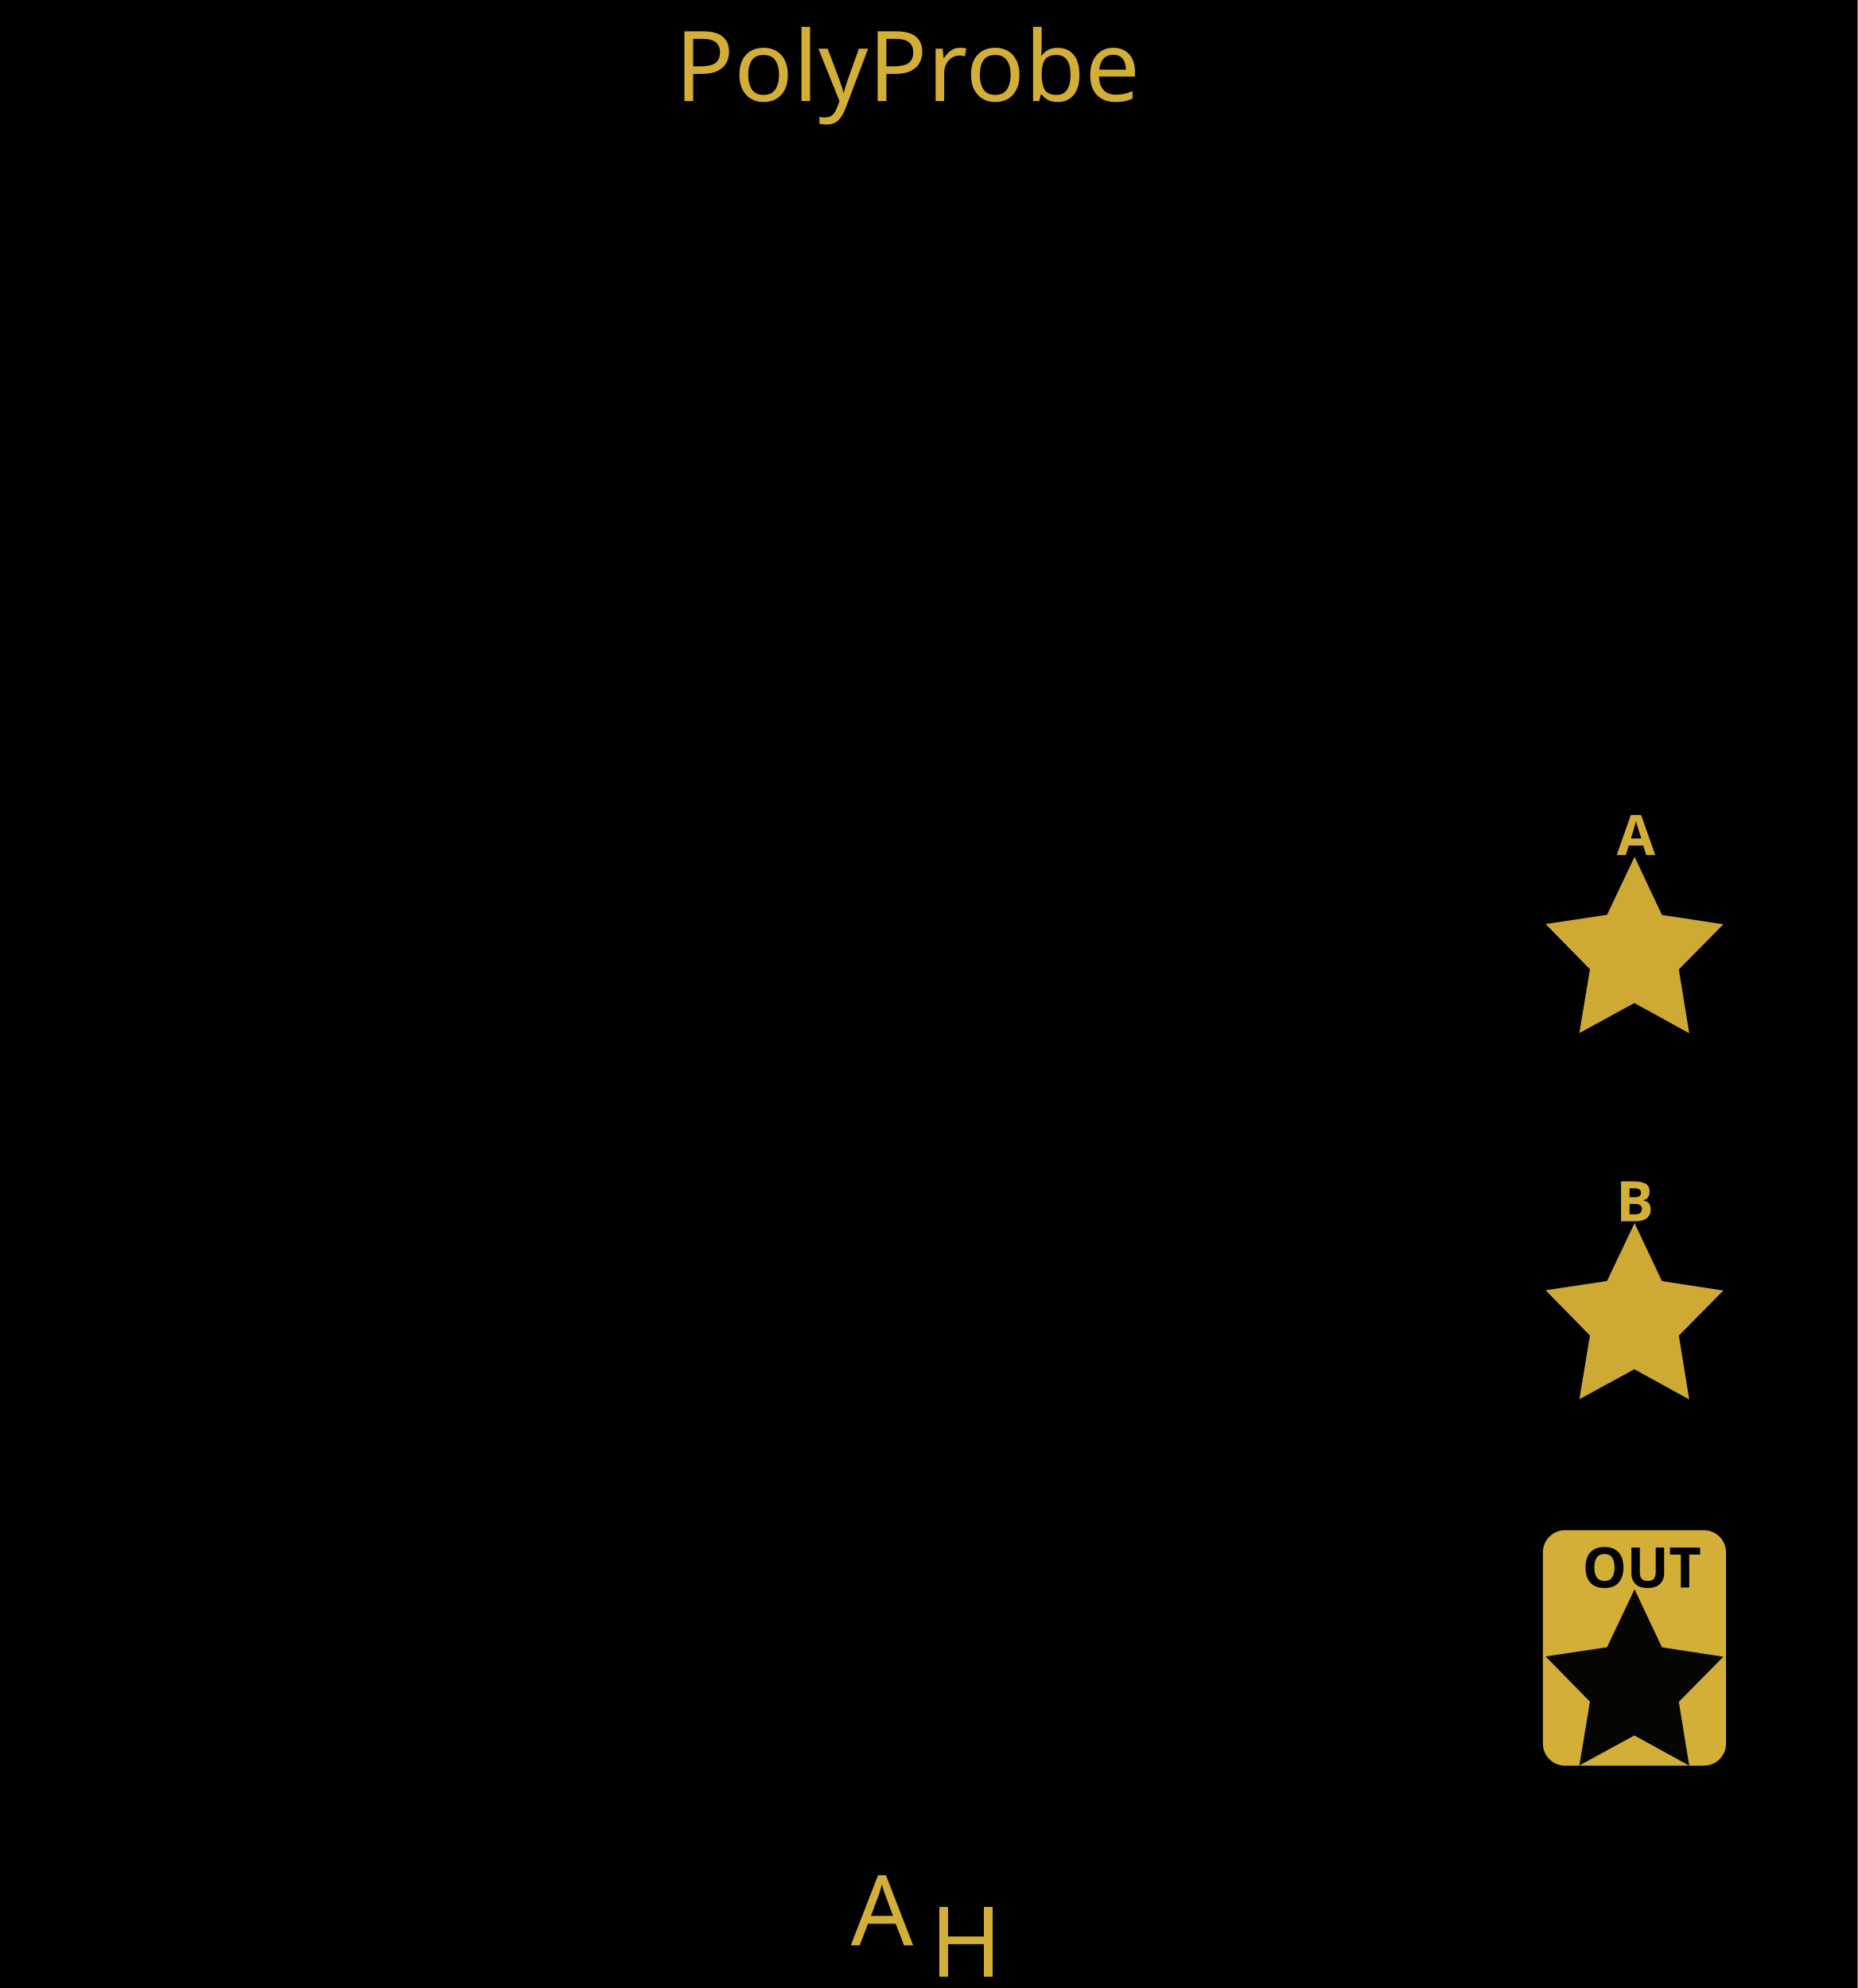
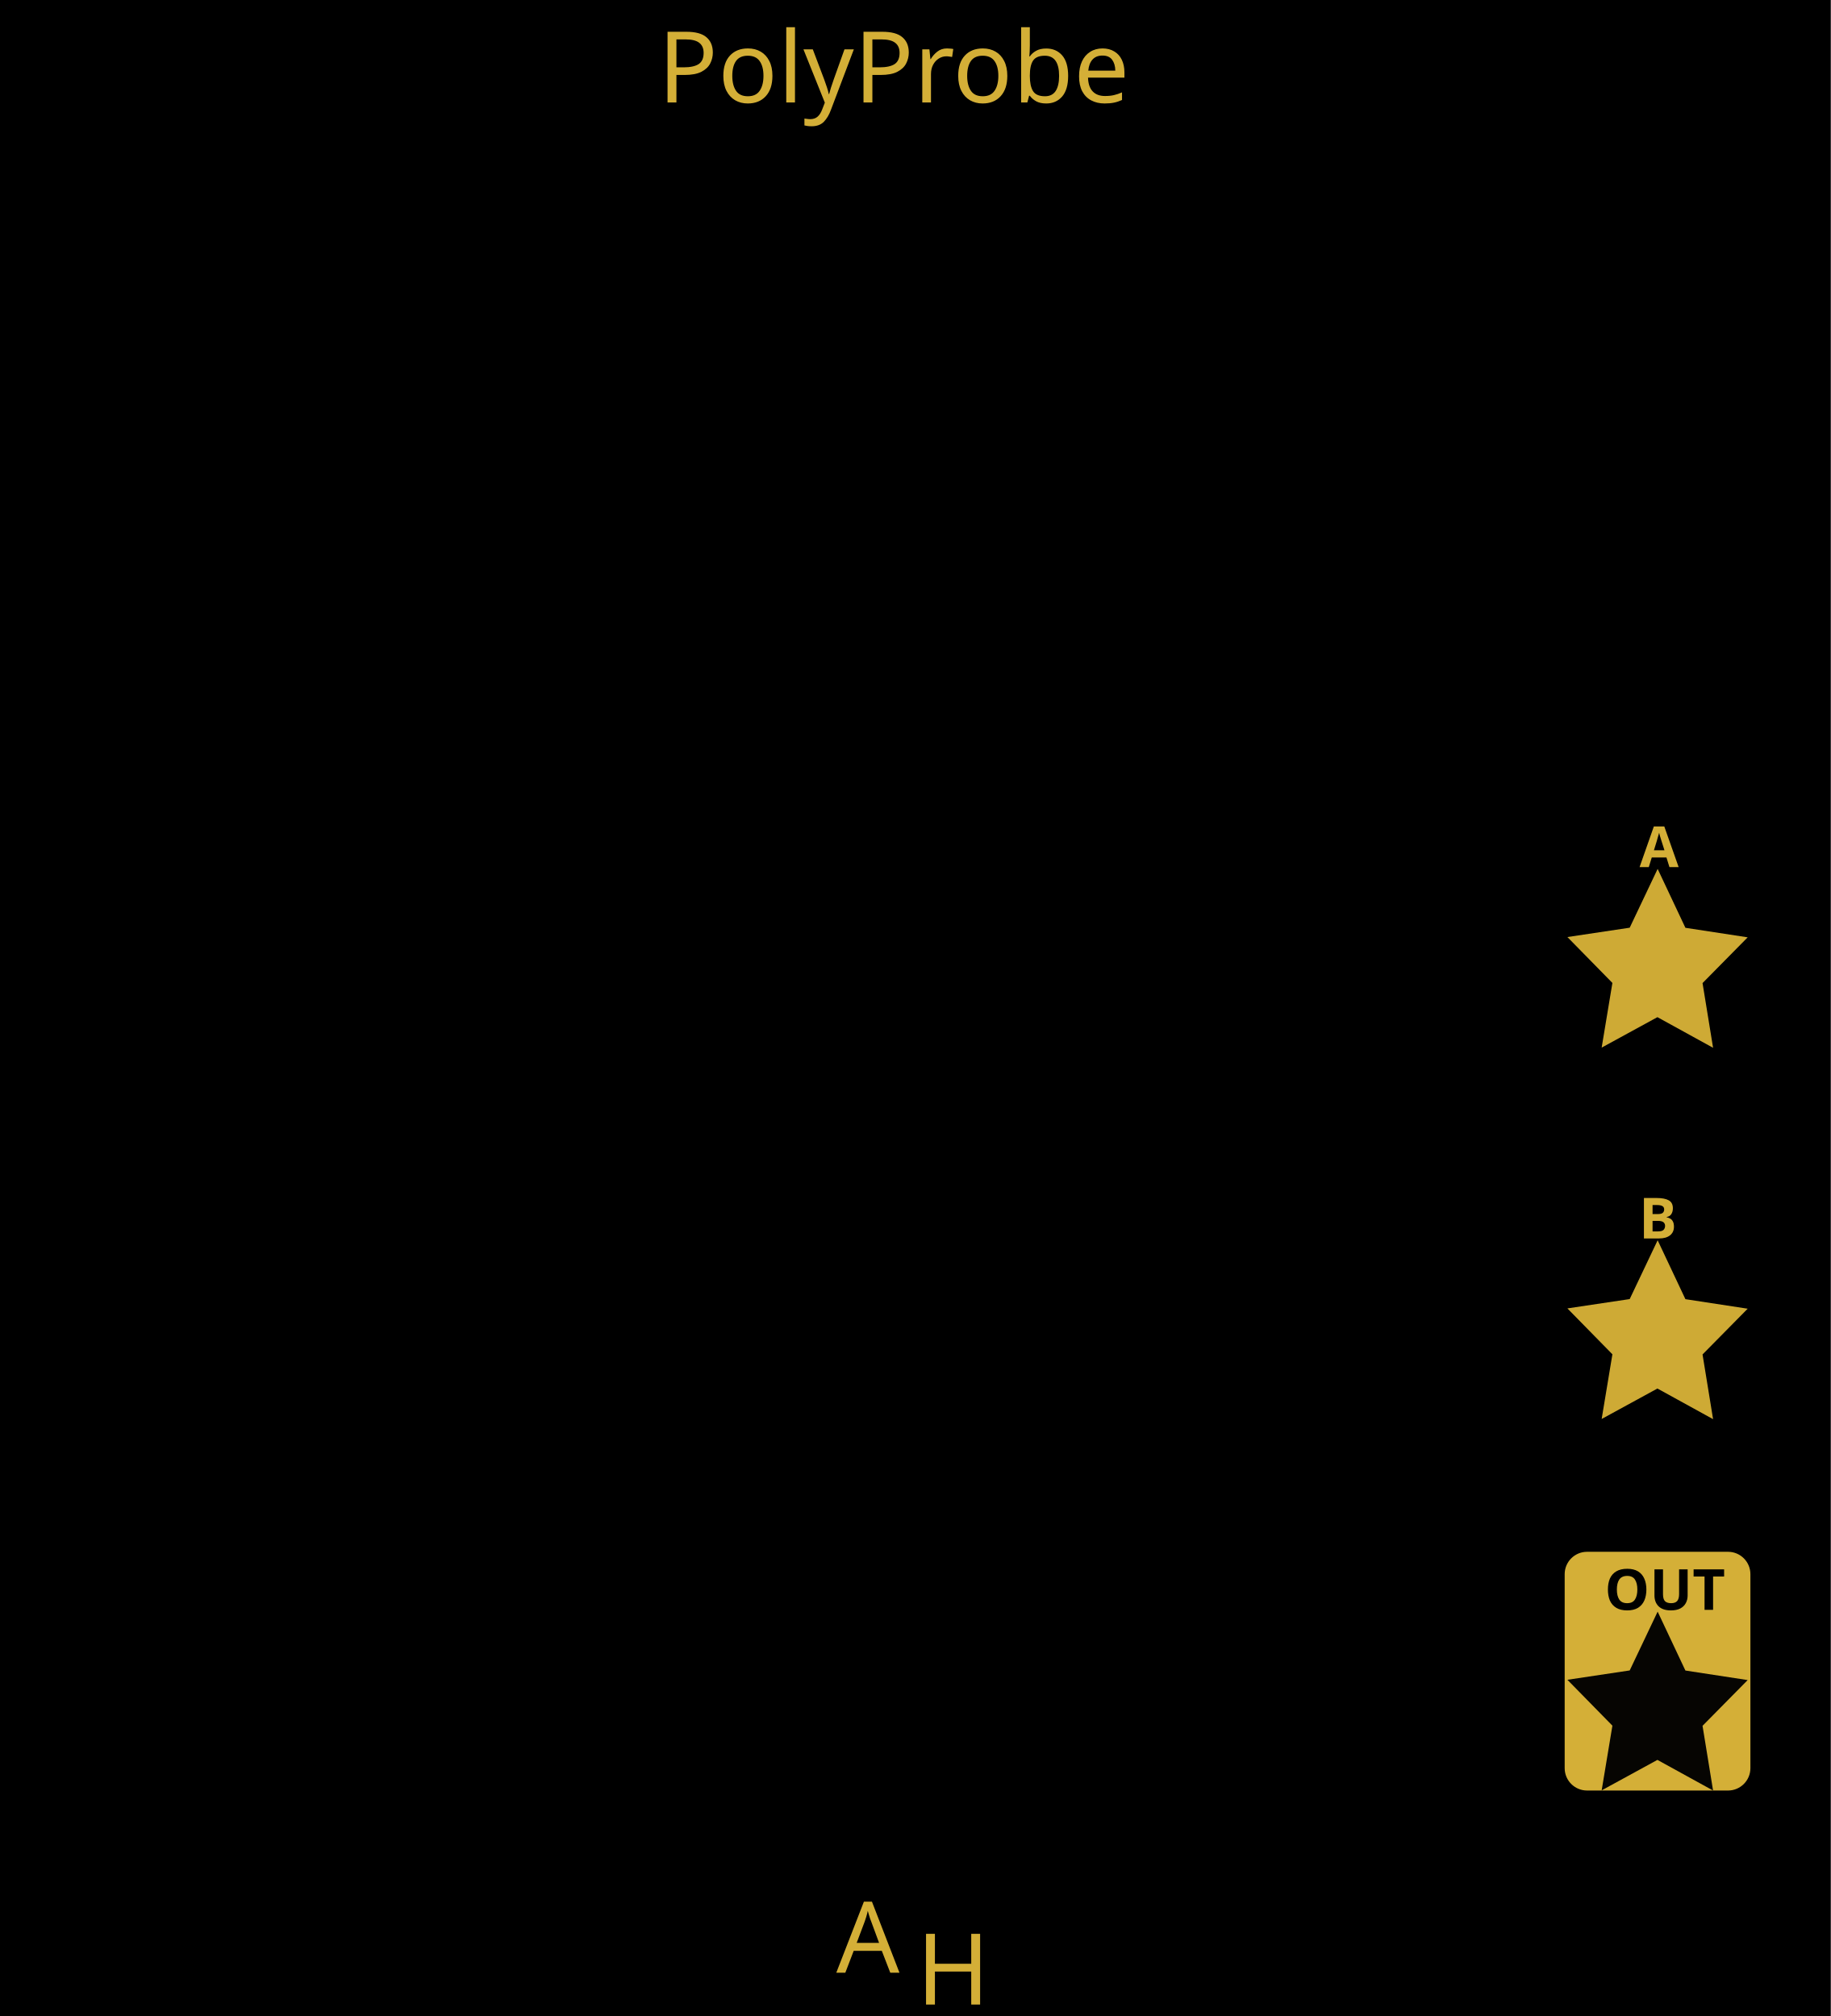
- <svg xmlns="http://www.w3.org/2000/svg" xmlns:ns1="http://www.openswatchbook.org/uri/2009/osb" width="355" height="380" id="svg11791" version="1.1">
+ <svg xmlns="http://www.w3.org/2000/svg" xmlns:ns1="http://www.openswatchbook.org/uri/2009/osb" width="345" height="380" id="svg11791" version="1.1">
  <defs id="defs3">
    <marker orient="auto" refY="0" refX="0" id="DotM" style="overflow:visible">
      <path id="path4782" d="m -2.5,-1 c 0,2.76 -2.24,5 -5,5 -2.76,0 -5,-2.24 -5,-5 0,-2.76 2.24,-5 5,-5 2.76,0 5,2.24 5,5 z" style="fill-rule:evenodd;stroke:#000000;stroke-width:1pt" transform="matrix(0.4,0,0,0.4,2.96,0.4)" />
    </marker>
    <marker orient="auto" refY="0" refX="0" id="Arrow1Sstart" style="overflow:visible">
      <path id="path4730" d="M 0,0 5,-5 -12.5,0 5,5 Z" style="fill-rule:evenodd;stroke:#000000;stroke-width:1pt" transform="matrix(0.2,0,0,0.2,1.2,0)" />
    </marker>
    <marker orient="auto" refY="0" refX="0" id="Arrow2Mend" style="overflow:visible">
      <path id="path5158" style="fill-rule:evenodd;stroke-width:0.625;stroke-linejoin:round" d="M 8.719,4.034 -2.207,0.016 8.719,-4.002 c -1.745,2.372 -1.735,5.617 -6e-7,8.035 z" transform="scale(-0.6)" />
    </marker>
    <marker orient="auto" refY="0" refX="0" id="Arrow2Mstart" style="overflow:visible">
      <path id="path5155" style="fill-rule:evenodd;stroke-width:0.625;stroke-linejoin:round" d="M 8.719,4.034 -2.207,0.016 8.719,-4.002 c -1.745,2.372 -1.735,5.617 -6e-7,8.035 z" transform="scale(0.6)" />
    </marker>
    <marker orient="auto" refY="0" refX="0" id="Arrow1Mstart" style="overflow:visible">
      <path id="path6730" d="M 0,0 5,-5 -12.5,0 5,5 Z" style="fill-rule:evenodd;stroke:#000000;stroke-width:1pt" transform="matrix(0.4,0,0,0.4,4,0)" />
    </marker>
    <marker orient="auto" refY="0" refX="0" id="TriangleOutM" style="overflow:visible">
      <path id="path6869" d="M 5.77,0 -2.88,5 V -5 Z" style="fill-rule:evenodd;stroke:#000000;stroke-width:1pt" transform="scale(0.4)" />
    </marker>
    <marker orient="auto" refY="0" refX="0" id="TriangleOutS" style="overflow:visible">
      <path id="path6872" d="M 5.77,0 -2.88,5 V -5 Z" style="fill-rule:evenodd;stroke:#000000;stroke-width:1pt" transform="scale(0.2)" />
    </marker>
    <marker orient="auto" refY="0" refX="0" id="SquareL" style="overflow:visible">
      <path id="path7539" d="M -5,-5 V 5 H 5 V -5 Z" style="fill-rule:evenodd;stroke:#000000;stroke-width:1pt" transform="scale(0.8)" />
    </marker>
    <marker orient="auto" refY="0" refX="0" id="Arrow1Send" style="overflow:visible">
      <path id="path6739" d="M 0,0 5,-5 -12.5,0 5,5 Z" style="fill-rule:evenodd;stroke:#000000;stroke-width:1pt" transform="matrix(-0.2,0,0,-0.2,-1.2,0)" />
    </marker>
    <marker orient="auto" refY="0" refX="0" id="Arrow1Mend" style="overflow:visible">
      <path id="path6733" d="M 0,0 5,-5 -12.5,0 5,5 Z" style="fill-rule:evenodd;stroke:#000000;stroke-width:1pt" transform="matrix(-0.4,0,0,-0.4,-4,0)" />
    </marker>
    <marker orient="auto" refY="0" refX="0" id="Arrow1Lend" style="overflow:visible">
      <path id="path6727" d="M 0,0 5,-5 -12.5,0 5,5 Z" style="fill-rule:evenodd;stroke:#000000;stroke-width:1pt" transform="matrix(-0.8,0,0,-0.8,-10,0)" />
    </marker>
    <filter height="1" width="1" y="0" x="0" id="filter3998" style="color-interpolation-filters:sRGB">
      <feConvolveMatrix order="3 3" kernelMatrix="0 1 0 0 -2 0 0 1 0" in="SourceGraphic" divisor="1" targetX="1" targetY="1" preserveAlpha="true" result="result0" bias="0" id="feConvolveMatrix4000" />
    </filter>
    <filter height="1" width="1" y="0" x="0" id="filter3286" style="color-interpolation-filters:sRGB">
      <feFlood flood-color="rgb(128,128,128)" flood-opacity="0" result="result1" id="feFlood3288" />
      <feBlend result="result2" mode="normal" in2="SourceGraphic" id="feBlend3290" />
      <feComposite k4="0" k3="0" k1="0" result="result3" operator="arithmetic" k2="1" in2="SourceGraphic" id="feComposite3292" />
      <feComposite operator="in" in2="SourceGraphic" id="feComposite3294" />
    </filter>
    <clipPath clipPathUnits="userSpaceOnUse" id="clipPath6603">
      <path d="M 402,402 H 9515 V 13631 H 402 Z" id="path6605" style="clip-rule:evenodd" />
    </clipPath>
    <clipPath clipPathUnits="userSpaceOnUse" id="clipPath6613">
      <path d="M 402,402 H 9515 V 13631 H 402 Z" id="path6615" style="clip-rule:evenodd" />
    </clipPath>
    <clipPath clipPathUnits="userSpaceOnUse" id="clipPath6619">
      <path d="M 614,402 H 9303 V 6057 H 614 Z" id="path6621" style="clip-rule:evenodd" />
    </clipPath>
    <clipPath clipPathUnits="userSpaceOnUse" id="clipPath6290">
      <path d="M 402,402 H 9515 V 13631 H 402 Z" id="path6292" style="clip-rule:evenodd" />
    </clipPath>
    <clipPath clipPathUnits="userSpaceOnUse" id="clipPath6300">
      <path d="M 402,402 H 9515 V 13631 H 402 Z" id="path6302" style="clip-rule:evenodd" />
    </clipPath>
    <clipPath clipPathUnits="userSpaceOnUse" id="clipPath6306">
      <path d="M 614,402 H 9303 V 6655 H 614 Z" id="path6308" style="clip-rule:evenodd" />
    </clipPath>
    <clipPath clipPathUnits="userSpaceOnUse" id="clipPath5977">
      <path d="M 402,402 H 9515 V 13631 H 402 Z" id="path5979" style="clip-rule:evenodd" />
    </clipPath>
    <clipPath clipPathUnits="userSpaceOnUse" id="clipPath5987">
      <path d="M 402,402 H 9515 V 13631 H 402 Z" id="path5989" style="clip-rule:evenodd" />
    </clipPath>
    <clipPath clipPathUnits="userSpaceOnUse" id="clipPath5993">
      <path d="M 614,402 H 9303 V 6645 H 614 Z" id="path5995" style="clip-rule:evenodd" />
    </clipPath>
    <clipPath clipPathUnits="userSpaceOnUse" id="clipPath5664">
      <path d="M 402,402 H 9515 V 13631 H 402 Z" id="path5666" style="clip-rule:evenodd" />
    </clipPath>
    <clipPath clipPathUnits="userSpaceOnUse" id="clipPath5674">
      <path d="M 402,402 H 9515 V 13631 H 402 Z" id="path5676" style="clip-rule:evenodd" />
    </clipPath>
    <clipPath clipPathUnits="userSpaceOnUse" id="clipPath5680">
      <path d="M 614,402 H 9303 V 6655 H 614 Z" id="path5682" style="clip-rule:evenodd" />
    </clipPath>
    <clipPath clipPathUnits="userSpaceOnUse" id="clipPath5363">
      <path d="M 402,402 H 9515 V 13631 H 402 Z" id="path5365" style="clip-rule:evenodd" />
    </clipPath>
    <clipPath clipPathUnits="userSpaceOnUse" id="clipPath5373">
      <path d="M 402,402 H 9515 V 13631 H 402 Z" id="path5375" style="clip-rule:evenodd" />
    </clipPath>
    <clipPath clipPathUnits="userSpaceOnUse" id="clipPath5379">
      <path d="M 614,402 H 9303 V 6051 H 614 Z" id="path5381" style="clip-rule:evenodd" />
    </clipPath>
    <clipPath clipPathUnits="userSpaceOnUse" id="clipPath5062">
      <path d="M 402,402 H 9515 V 13631 H 402 Z" id="path5064" style="clip-rule:evenodd" />
    </clipPath>
    <clipPath clipPathUnits="userSpaceOnUse" id="clipPath5072">
      <path d="M 402,402 H 9515 V 13631 H 402 Z" id="path5074" style="clip-rule:evenodd" />
    </clipPath>
    <clipPath clipPathUnits="userSpaceOnUse" id="clipPath5078">
      <path d="M 614,402 H 9303 V 6051 H 614 Z" id="path5080" style="clip-rule:evenodd" />
    </clipPath>
    <clipPath clipPathUnits="userSpaceOnUse" id="clipPath4761">
      <path d="M 402,402 H 9515 V 13631 H 402 Z" id="path4763" style="clip-rule:evenodd" />
    </clipPath>
    <clipPath clipPathUnits="userSpaceOnUse" id="clipPath4771">
      <path d="M 402,402 H 9515 V 13631 H 402 Z" id="path4773" style="clip-rule:evenodd" />
    </clipPath>
    <clipPath clipPathUnits="userSpaceOnUse" id="clipPath4777">
      <path d="M 614,402 H 9303 V 6051 H 614 Z" id="path4779" style="clip-rule:evenodd" />
    </clipPath>
    <clipPath clipPathUnits="userSpaceOnUse" id="clipPath4159">
      <path d="M 402,402 H 9515 V 13631 H 402 Z" id="path4161" style="clip-rule:evenodd" />
    </clipPath>
    <clipPath clipPathUnits="userSpaceOnUse" id="clipPath4169">
      <path d="M 402,402 H 9515 V 13631 H 402 Z" id="path4171" style="clip-rule:evenodd" />
    </clipPath>
    <clipPath clipPathUnits="userSpaceOnUse" id="clipPath4175">
      <path d="M 614,402 H 9303 V 6051 H 614 Z" id="path4177" style="clip-rule:evenodd" />
    </clipPath>
    <linearGradient ns1:paint="solid" id="linearGradient8170">
      <stop id="stop8172" offset="0" style="stop-color:#000000;stop-opacity:1;" />
    </linearGradient>
    <filter height="1" width="1" y="0" x="0" id="filter3998-0" style="color-interpolation-filters:sRGB">
      <feConvolveMatrix order="3 3" kernelMatrix="0 1 0 0 -2 0 0 1 0" in="SourceGraphic" divisor="1" targetX="1" targetY="1" preserveAlpha="true" result="result0" bias="0" id="feConvolveMatrix4000-2" />
    </filter>
    <filter height="1" width="1" y="0" x="0" id="filter3286-2" style="color-interpolation-filters:sRGB">
      <feFlood flood-color="rgb(128,128,128)" flood-opacity="0" result="result1" id="feFlood3288-2" />
      <feBlend result="result2" mode="normal" in2="SourceGraphic" id="feBlend3290-7" />
      <feComposite k4="0" k3="0" k1="0" result="result3" operator="arithmetic" k2="1" in2="SourceGraphic" id="feComposite3292-9" />
      <feComposite operator="in" in2="SourceGraphic" id="feComposite3294-7" />
    </filter>
    <clipPath clipPathUnits="userSpaceOnUse" id="clipPath6603-6">
      <path d="M 402,402 H 9515 V 13631 H 402 Z" id="path6605-9" style="clip-rule:evenodd" />
    </clipPath>
    <clipPath clipPathUnits="userSpaceOnUse" id="clipPath6613-4">
      <path d="M 402,402 H 9515 V 13631 H 402 Z" id="path6615-8" style="clip-rule:evenodd" />
    </clipPath>
    <clipPath clipPathUnits="userSpaceOnUse" id="clipPath6619-1">
      <path d="M 614,402 H 9303 V 6057 H 614 Z" id="path6621-7" style="clip-rule:evenodd" />
    </clipPath>
    <clipPath clipPathUnits="userSpaceOnUse" id="clipPath6290-7">
      <path d="M 402,402 H 9515 V 13631 H 402 Z" id="path6292-5" style="clip-rule:evenodd" />
    </clipPath>
    <clipPath clipPathUnits="userSpaceOnUse" id="clipPath6300-0">
      <path d="M 402,402 H 9515 V 13631 H 402 Z" id="path6302-9" style="clip-rule:evenodd" />
    </clipPath>
    <clipPath clipPathUnits="userSpaceOnUse" id="clipPath6306-6">
      <path d="M 614,402 H 9303 V 6655 H 614 Z" id="path6308-7" style="clip-rule:evenodd" />
    </clipPath>
    <clipPath clipPathUnits="userSpaceOnUse" id="clipPath5977-5">
      <path d="M 402,402 H 9515 V 13631 H 402 Z" id="path5979-9" style="clip-rule:evenodd" />
    </clipPath>
    <clipPath clipPathUnits="userSpaceOnUse" id="clipPath5987-8">
      <path d="M 402,402 H 9515 V 13631 H 402 Z" id="path5989-4" style="clip-rule:evenodd" />
    </clipPath>
    <clipPath clipPathUnits="userSpaceOnUse" id="clipPath5993-8">
      <path d="M 614,402 H 9303 V 6645 H 614 Z" id="path5995-7" style="clip-rule:evenodd" />
    </clipPath>
    <clipPath clipPathUnits="userSpaceOnUse" id="clipPath5664-9">
      <path d="M 402,402 H 9515 V 13631 H 402 Z" id="path5666-9" style="clip-rule:evenodd" />
    </clipPath>
    <clipPath clipPathUnits="userSpaceOnUse" id="clipPath5674-5">
      <path d="M 402,402 H 9515 V 13631 H 402 Z" id="path5676-5" style="clip-rule:evenodd" />
    </clipPath>
    <clipPath clipPathUnits="userSpaceOnUse" id="clipPath5680-8">
      <path d="M 614,402 H 9303 V 6655 H 614 Z" id="path5682-9" style="clip-rule:evenodd" />
    </clipPath>
    <clipPath clipPathUnits="userSpaceOnUse" id="clipPath5363-3">
      <path d="M 402,402 H 9515 V 13631 H 402 Z" id="path5365-2" style="clip-rule:evenodd" />
    </clipPath>
    <clipPath clipPathUnits="userSpaceOnUse" id="clipPath5373-7">
      <path d="M 402,402 H 9515 V 13631 H 402 Z" id="path5375-5" style="clip-rule:evenodd" />
    </clipPath>
    <clipPath clipPathUnits="userSpaceOnUse" id="clipPath5379-4">
      <path d="M 614,402 H 9303 V 6051 H 614 Z" id="path5381-8" style="clip-rule:evenodd" />
    </clipPath>
    <clipPath clipPathUnits="userSpaceOnUse" id="clipPath5062-2">
      <path d="M 402,402 H 9515 V 13631 H 402 Z" id="path5064-2" style="clip-rule:evenodd" />
    </clipPath>
    <clipPath clipPathUnits="userSpaceOnUse" id="clipPath5072-4">
      <path d="M 402,402 H 9515 V 13631 H 402 Z" id="path5074-9" style="clip-rule:evenodd" />
    </clipPath>
    <clipPath clipPathUnits="userSpaceOnUse" id="clipPath5078-8">
      <path d="M 614,402 H 9303 V 6051 H 614 Z" id="path5080-7" style="clip-rule:evenodd" />
    </clipPath>
    <clipPath clipPathUnits="userSpaceOnUse" id="clipPath4761-5">
      <path d="M 402,402 H 9515 V 13631 H 402 Z" id="path4763-2" style="clip-rule:evenodd" />
    </clipPath>
    <clipPath clipPathUnits="userSpaceOnUse" id="clipPath4771-1">
      <path d="M 402,402 H 9515 V 13631 H 402 Z" id="path4773-7" style="clip-rule:evenodd" />
    </clipPath>
    <clipPath clipPathUnits="userSpaceOnUse" id="clipPath4777-0">
      <path d="M 614,402 H 9303 V 6051 H 614 Z" id="path4779-9" style="clip-rule:evenodd" />
    </clipPath>
    <clipPath clipPathUnits="userSpaceOnUse" id="clipPath4159-1">
      <path d="M 402,402 H 9515 V 13631 H 402 Z" id="path4161-2" style="clip-rule:evenodd" />
    </clipPath>
    <clipPath clipPathUnits="userSpaceOnUse" id="clipPath4169-5">
      <path d="M 402,402 H 9515 V 13631 H 402 Z" id="path4171-5" style="clip-rule:evenodd" />
    </clipPath>
    <clipPath clipPathUnits="userSpaceOnUse" id="clipPath4175-8">
      <path d="M 614,402 H 9303 V 6051 H 614 Z" id="path4177-8" style="clip-rule:evenodd" />
    </clipPath>
    <linearGradient ns1:paint="solid" id="linearGradient8170-5">
      <stop id="stop8172-0" offset="0" style="stop-color:#000000;stop-opacity:1;" />
    </linearGradient>
    <clipPath id="clip89">
      <rect id="rect4864" height="19" width="18" x="0" y="0" />
    </clipPath>
    <clipPath id="clip90">
      <path id="path4861" d="m 0.898,0.129 h 16.25 v 17.883 h -16.25 z m 0,0" />
    </clipPath>
    <mask id="mask44">
      <g transform="matrix(0.2645833,0,0,0.2645833,89.35879,128.5777)" id="g4858" style="filter:url(#alpha)">
        <rect id="rect4856" style="fill:#000000;fill-opacity:0.15;stroke:none" height="3351.5" width="3052.87" y="0" x="0" />
      </g>
    </mask>
    <filter height="1" width="1" y="0" x="0" filterUnits="objectBoundingBox" id="alpha">
      <feColorMatrix id="feColorMatrix4149" values="0 0 0 0 1 0 0 0 0 1 0 0 0 0 1 0 0 0 1 0" in="SourceGraphic" type="matrix" />
    </filter>
    <clipPath id="clipPath17821">
      <rect id="rect17819" height="19" width="18" x="0" y="0" />
    </clipPath>
    <clipPath id="clipPath17825">
      <path id="path17823" d="m 0.898,0.129 h 16.25 v 17.883 h -16.25 z m 0,0" />
    </clipPath>
    <clipPath id="clip87">
      <rect id="rect4848" height="26" width="24" x="0" y="0" />
    </clipPath>
    <clipPath id="clip88">
      <path id="path4845" d="m 0.684,0.922 h 22.68 v 24.938 H 0.684 Z m 0,0" />
    </clipPath>
    <mask id="mask43">
      <g transform="matrix(0.2645833,0,0,0.2645833,89.35879,128.5777)" id="g4842" style="filter:url(#alpha)">
        <rect id="rect4840" style="fill:#000000;fill-opacity:0.15;stroke:none" height="3351.5" width="3052.87" y="0" x="0" />
      </g>
    </mask>
    <filter height="1" width="1" y="0" x="0" filterUnits="objectBoundingBox" id="filter17836">
      <feColorMatrix id="feColorMatrix17834" values="0 0 0 0 1 0 0 0 0 1 0 0 0 0 1 0 0 0 1 0" in="SourceGraphic" type="matrix" />
    </filter>
    <clipPath id="clipPath17840">
      <rect id="rect17838" height="26" width="24" x="0" y="0" />
    </clipPath>
    <clipPath id="clipPath17844">
      <path id="path17842" d="m 0.684,0.922 h 22.68 v 24.938 H 0.684 Z m 0,0" />
    </clipPath>
  </defs>
  <g id="layer2" style="display:inline" transform="translate(0.01175524,-74.38676)">
-     <rect style="fill:#000000;fill-opacity:1;stroke-width:16.21" id="rect7953" width="355" height="380" x="-0.012" y="74.387" ry="0" />
+     <rect style="fill:#000000;fill-opacity:1;stroke-width:16.21" id="rect7953" width="345" height="380" x="-0.012" y="74.387" ry="0" />
    <g style="font-style:normal;font-variant:normal;font-weight:bold;font-stretch:condensed;font-size:24px;line-height:125%;font-family:Miso;-inkscape-font-specification:'Miso Bold Condensed';letter-spacing:-0.06px;word-spacing:0px;fill:#000000;fill-opacity:1;stroke:none" id="text4395" transform="matrix(0.8346288,0,0,0.8346288,-0.00194398,75.14247)" />
    <g transform="matrix(0.8346288,0,0,0.8346288,-0.00194398,76.32542)" style="font-style:normal;font-variant:normal;font-weight:normal;font-stretch:normal;font-size:16px;line-height:125%;font-family:Nasalization;-inkscape-font-specification:Nasalization;letter-spacing:0px;word-spacing:0px;fill:#000000;fill-opacity:1;stroke:none" id="text20106" />
    <g style="font-style:normal;font-variant:normal;font-weight:bold;font-stretch:condensed;font-size:14px;line-height:125%;font-family:Miso;-inkscape-font-specification:'Miso Bold Condensed';letter-spacing:-0.06px;word-spacing:0px;fill:#000000;fill-opacity:1;stroke:none" id="flowRoot7367" transform="matrix(0.8346288,0,0,0.8346288,-0.00194398,75.14247)" />
    <g transform="matrix(0.8346288,0,0,0.8346288,-0.00194398,76.32542)" style="font-style:normal;font-variant:normal;font-weight:bold;font-stretch:condensed;font-size:14px;line-height:125%;font-family:Miso;-inkscape-font-specification:'Miso Bold Condensed';letter-spacing:0px;word-spacing:0px;fill:#000000;fill-opacity:1;stroke:none" id="text10240" />
    <g style="display:inline;fill:#ffffff;fill-opacity:1" transform="matrix(0.8346288,0,0,0.8346288,-34.48847,235.1078)" id="g4020" />
-     <text id="text7961" y="93.702" x="128.971" style="font-style:normal;font-weight:normal;font-size:40px;line-height:1.25;font-family:sans-serif;letter-spacing:0px;word-spacing:0px;fill:#d4af37;fill-opacity:1;stroke:none" xml:space="preserve">
-       <tspan style="font-style:normal;font-variant:normal;font-weight:normal;font-stretch:normal;font-size:18.667px;font-family:'Cooper Black';-inkscape-font-specification:'Cooper Black, Normal';font-variant-ligatures:normal;font-variant-caps:normal;font-variant-numeric:normal;font-feature-settings:normal;text-align:start;writing-mode:lr-tb;text-anchor:start;fill:#d4af37;fill-opacity:1" y="93.702" x="128.971" id="tspan7959">PolyProbe</tspan>
+     <text id="text7961" y="93.702" x="123.971" style="font-style:normal;font-weight:normal;font-size:40px;line-height:1.25;font-family:sans-serif;letter-spacing:0px;word-spacing:0px;fill:#d4af37;fill-opacity:1;stroke:none" xml:space="preserve">
+       <tspan style="font-style:normal;font-variant:normal;font-weight:normal;font-stretch:normal;font-size:18.667px;font-family:'Cooper Black';-inkscape-font-specification:'Cooper Black, Normal';font-variant-ligatures:normal;font-variant-caps:normal;font-variant-numeric:normal;font-feature-settings:normal;text-align:start;writing-mode:lr-tb;text-anchor:start;fill:#d4af37;fill-opacity:1" y="93.702" x="123.971" id="tspan7959">PolyProbe</tspan>
    </text>
    <text xml:space="preserve" style="font-style:normal;font-weight:normal;font-size:40px;line-height:1.25;font-family:sans-serif;letter-spacing:0px;word-spacing:0px;fill:#000000;fill-opacity:1;stroke:none" x="112.307" y="441.102" id="text6045">
      <tspan id="tspan6043" x="112.307" y="477.595" />
    </text>
-     <g id="g6059" transform="translate(56.61667,1.500498)">
+     <g id="g6059" transform="translate(51.61667,1.500498)">
      <text id="text6049" y="444.725" x="105.966" style="font-style:normal;font-weight:normal;font-size:40px;line-height:1.25;font-family:sans-serif;letter-spacing:0px;word-spacing:0px;fill:#000000;fill-opacity:1;stroke:none" xml:space="preserve">
        <tspan style="font-style:normal;font-variant:normal;font-weight:normal;font-stretch:normal;font-size:18.667px;font-family:'Cooper Black';-inkscape-font-specification:'Cooper Black, Normal';font-variant-ligatures:normal;font-variant-caps:normal;font-variant-numeric:normal;font-feature-settings:normal;text-align:start;writing-mode:lr-tb;text-anchor:start;fill:#d4af37;fill-opacity:1" y="444.725" x="105.966" id="tspan6047">A</tspan>
      </text>
      <text xml:space="preserve" style="font-style:normal;font-weight:normal;font-size:40px;line-height:1.25;font-family:sans-serif;letter-spacing:0px;word-spacing:0px;fill:#000000;fill-opacity:1;stroke:none" x="121.066" y="450.725" id="text6053">
        <tspan id="tspan6051" x="121.066" y="450.725" style="font-style:normal;font-variant:normal;font-weight:normal;font-stretch:normal;font-size:18.667px;font-family:'Cooper Black';-inkscape-font-specification:'Cooper Black, Normal';font-variant-ligatures:normal;font-variant-caps:normal;font-variant-numeric:normal;font-feature-settings:normal;text-align:start;writing-mode:lr-tb;text-anchor:start;fill:#d4af37;fill-opacity:1">H</tspan>
      </text>
    </g>
    <text xml:space="preserve" style="font-style:normal;font-variant:normal;font-weight:normal;font-stretch:normal;font-size:40px;line-height:1.25;font-family:Eurostile;-inkscape-font-specification:Eurostile;letter-spacing:0px;word-spacing:0px;fill:#000000;fill-opacity:1;stroke:none" x="-101.724" y="196.235" id="text18936">
      <tspan id="tspan18934" x="-101.724" y="231.995" />
    </text>
    <text xml:space="preserve" style="font-style:normal;font-weight:normal;font-size:37.333px;line-height:1.25;font-family:sans-serif;letter-spacing:0px;word-spacing:0px;fill:#d4af37;fill-opacity:1;stroke:none" x="40.735" y="207.953" id="text22752">
      <tspan id="tspan22750" x="40.735" y="242.013" />
    </text>
    <text xml:space="preserve" style="font-style:normal;font-weight:normal;font-size:37.333px;line-height:1.25;font-family:sans-serif;letter-spacing:0px;word-spacing:0px;fill:#000000;fill-opacity:1;stroke:none" x="70.716" y="348.295" id="text22756">
      <tspan id="tspan22754" x="70.716" y="382.355" style="fill:#d4af37;fill-opacity:1" />
    </text>
    <flowRoot xml:space="preserve" id="flowRoot1122" style="font-style:normal;font-weight:normal;font-size:37.333px;line-height:1.25;font-family:sans-serif;letter-spacing:0px;word-spacing:0px;fill:#000000;fill-opacity:1;stroke:none">
      <flowRegion id="flowRegion1124">
        <rect id="rect1126" width="366.836" height="465.127" x="-64.503" y="-35.543" />
      </flowRegion>
      <flowPara id="flowPara1128" />
    </flowRoot>
    <rect style="display:inline;fill:#000000;fill-opacity:1;stroke-width:0.785" id="rect10536" width="35" height="45" x="294.841" y="-341.887" ry="4.219" transform="scale(1,-1)" rx="4.219" />
    <text id="text10544" y="307.824" x="308.823" style="font-style:normal;font-weight:normal;font-size:40px;line-height:1.25;font-family:sans-serif;letter-spacing:0px;word-spacing:0px;display:inline;fill:#d4af37;fill-opacity:1;stroke:none" xml:space="preserve">
      <tspan style="font-style:normal;font-variant:normal;font-weight:bold;font-stretch:normal;font-size:10.667px;font-family:Eurostile;-inkscape-font-specification:'Eurostile, Bold';font-variant-ligatures:normal;font-variant-caps:normal;font-variant-numeric:normal;font-feature-settings:normal;text-align:start;writing-mode:lr-tb;text-anchor:start;fill:#d4af37;fill-opacity:1" y="307.824" x="308.823" id="tspan10542">B</tspan>
    </text>
    <path style="display:inline;opacity:0.97;fill:#d4af37;fill-opacity:1;stroke:none;stroke-width:0.5;stroke-miterlimit:4;stroke-dasharray:none;stroke-opacity:1" id="path1433" d="m 76.627,232.541 -3.138,9.254 5.844,7.831 -9.77,-0.125 -5.642,7.978 -2.9,-9.331 -9.331,-2.9 7.978,-5.642 -0.125,-9.77 7.831,5.844 z" transform="matrix(1.080672,0.5766521,-0.552785,1.127332,375.0639,14.72843)" />
    <rect transform="scale(1,-1)" ry="4.219" y="-271.887" x="294.841" height="45" width="35" id="rect1142" style="display:inline;fill:#000000;fill-opacity:1;stroke-width:0.785" rx="4.219" />
    <text xml:space="preserve" style="font-style:normal;font-weight:normal;font-size:40px;line-height:1.25;font-family:sans-serif;letter-spacing:0px;word-spacing:0px;display:inline;fill:#d4af37;fill-opacity:1;stroke:none" x="308.956" y="237.824" id="text1146">
      <tspan id="tspan1144" x="308.956" y="237.824" style="font-style:normal;font-variant:normal;font-weight:bold;font-stretch:normal;font-size:10.667px;font-family:Eurostile;-inkscape-font-specification:'Eurostile, Bold';font-variant-ligatures:normal;font-variant-caps:normal;font-variant-numeric:normal;font-feature-settings:normal;text-align:start;writing-mode:lr-tb;text-anchor:start;fill:#d4af37;fill-opacity:1">A</tspan>
    </text>
    <path transform="matrix(1.080672,0.5766521,-0.552785,1.127332,375.0639,-55.27157)" d="m 76.627,232.541 -3.138,9.254 5.844,7.831 -9.77,-0.125 -5.642,7.978 -2.9,-9.331 -9.331,-2.9 7.978,-5.642 -0.125,-9.77 7.831,5.844 z" id="path1148" style="display:inline;opacity:0.97;fill:#d4af37;fill-opacity:1;stroke:none;stroke-width:0.5;stroke-miterlimit:4;stroke-dasharray:none;stroke-opacity:1" />
    <rect rx="4.219" style="display:inline;fill:#d4af37;fill-opacity:1;stroke-width:0.785" id="rect10536-4" width="35" height="45" x="294.841" y="-411.887" ry="4.219" transform="scale(1,-1)" />
    <text id="text10544-7" y="377.824" x="302.365" style="font-style:normal;font-weight:normal;font-size:40px;line-height:1.25;font-family:sans-serif;letter-spacing:0px;word-spacing:0px;display:inline;fill:#000000;fill-opacity:1;stroke:none" xml:space="preserve">
      <tspan style="font-style:normal;font-variant:normal;font-weight:bold;font-stretch:normal;font-size:10.667px;font-family:Eurostile;-inkscape-font-specification:'Eurostile, Bold';font-variant-ligatures:normal;font-variant-caps:normal;font-variant-numeric:normal;font-feature-settings:normal;text-align:start;writing-mode:lr-tb;text-anchor:start;fill:#000000;fill-opacity:1" y="377.824" x="302.365" id="tspan10542-6">OUT</tspan>
    </text>
    <path style="display:inline;opacity:0.97;fill:#000000;fill-opacity:1;stroke:none;stroke-width:0.5;stroke-miterlimit:4;stroke-dasharray:none;stroke-opacity:1" id="path1433-4" d="m 76.627,232.541 -3.138,9.254 5.844,7.831 -9.77,-0.125 -5.642,7.978 -2.9,-9.331 -9.331,-2.9 7.978,-5.642 -0.125,-9.77 7.831,5.844 z" transform="matrix(1.080672,0.5766521,-0.552785,1.127332,375.0639,84.72843)" />
  </g>
</svg>
